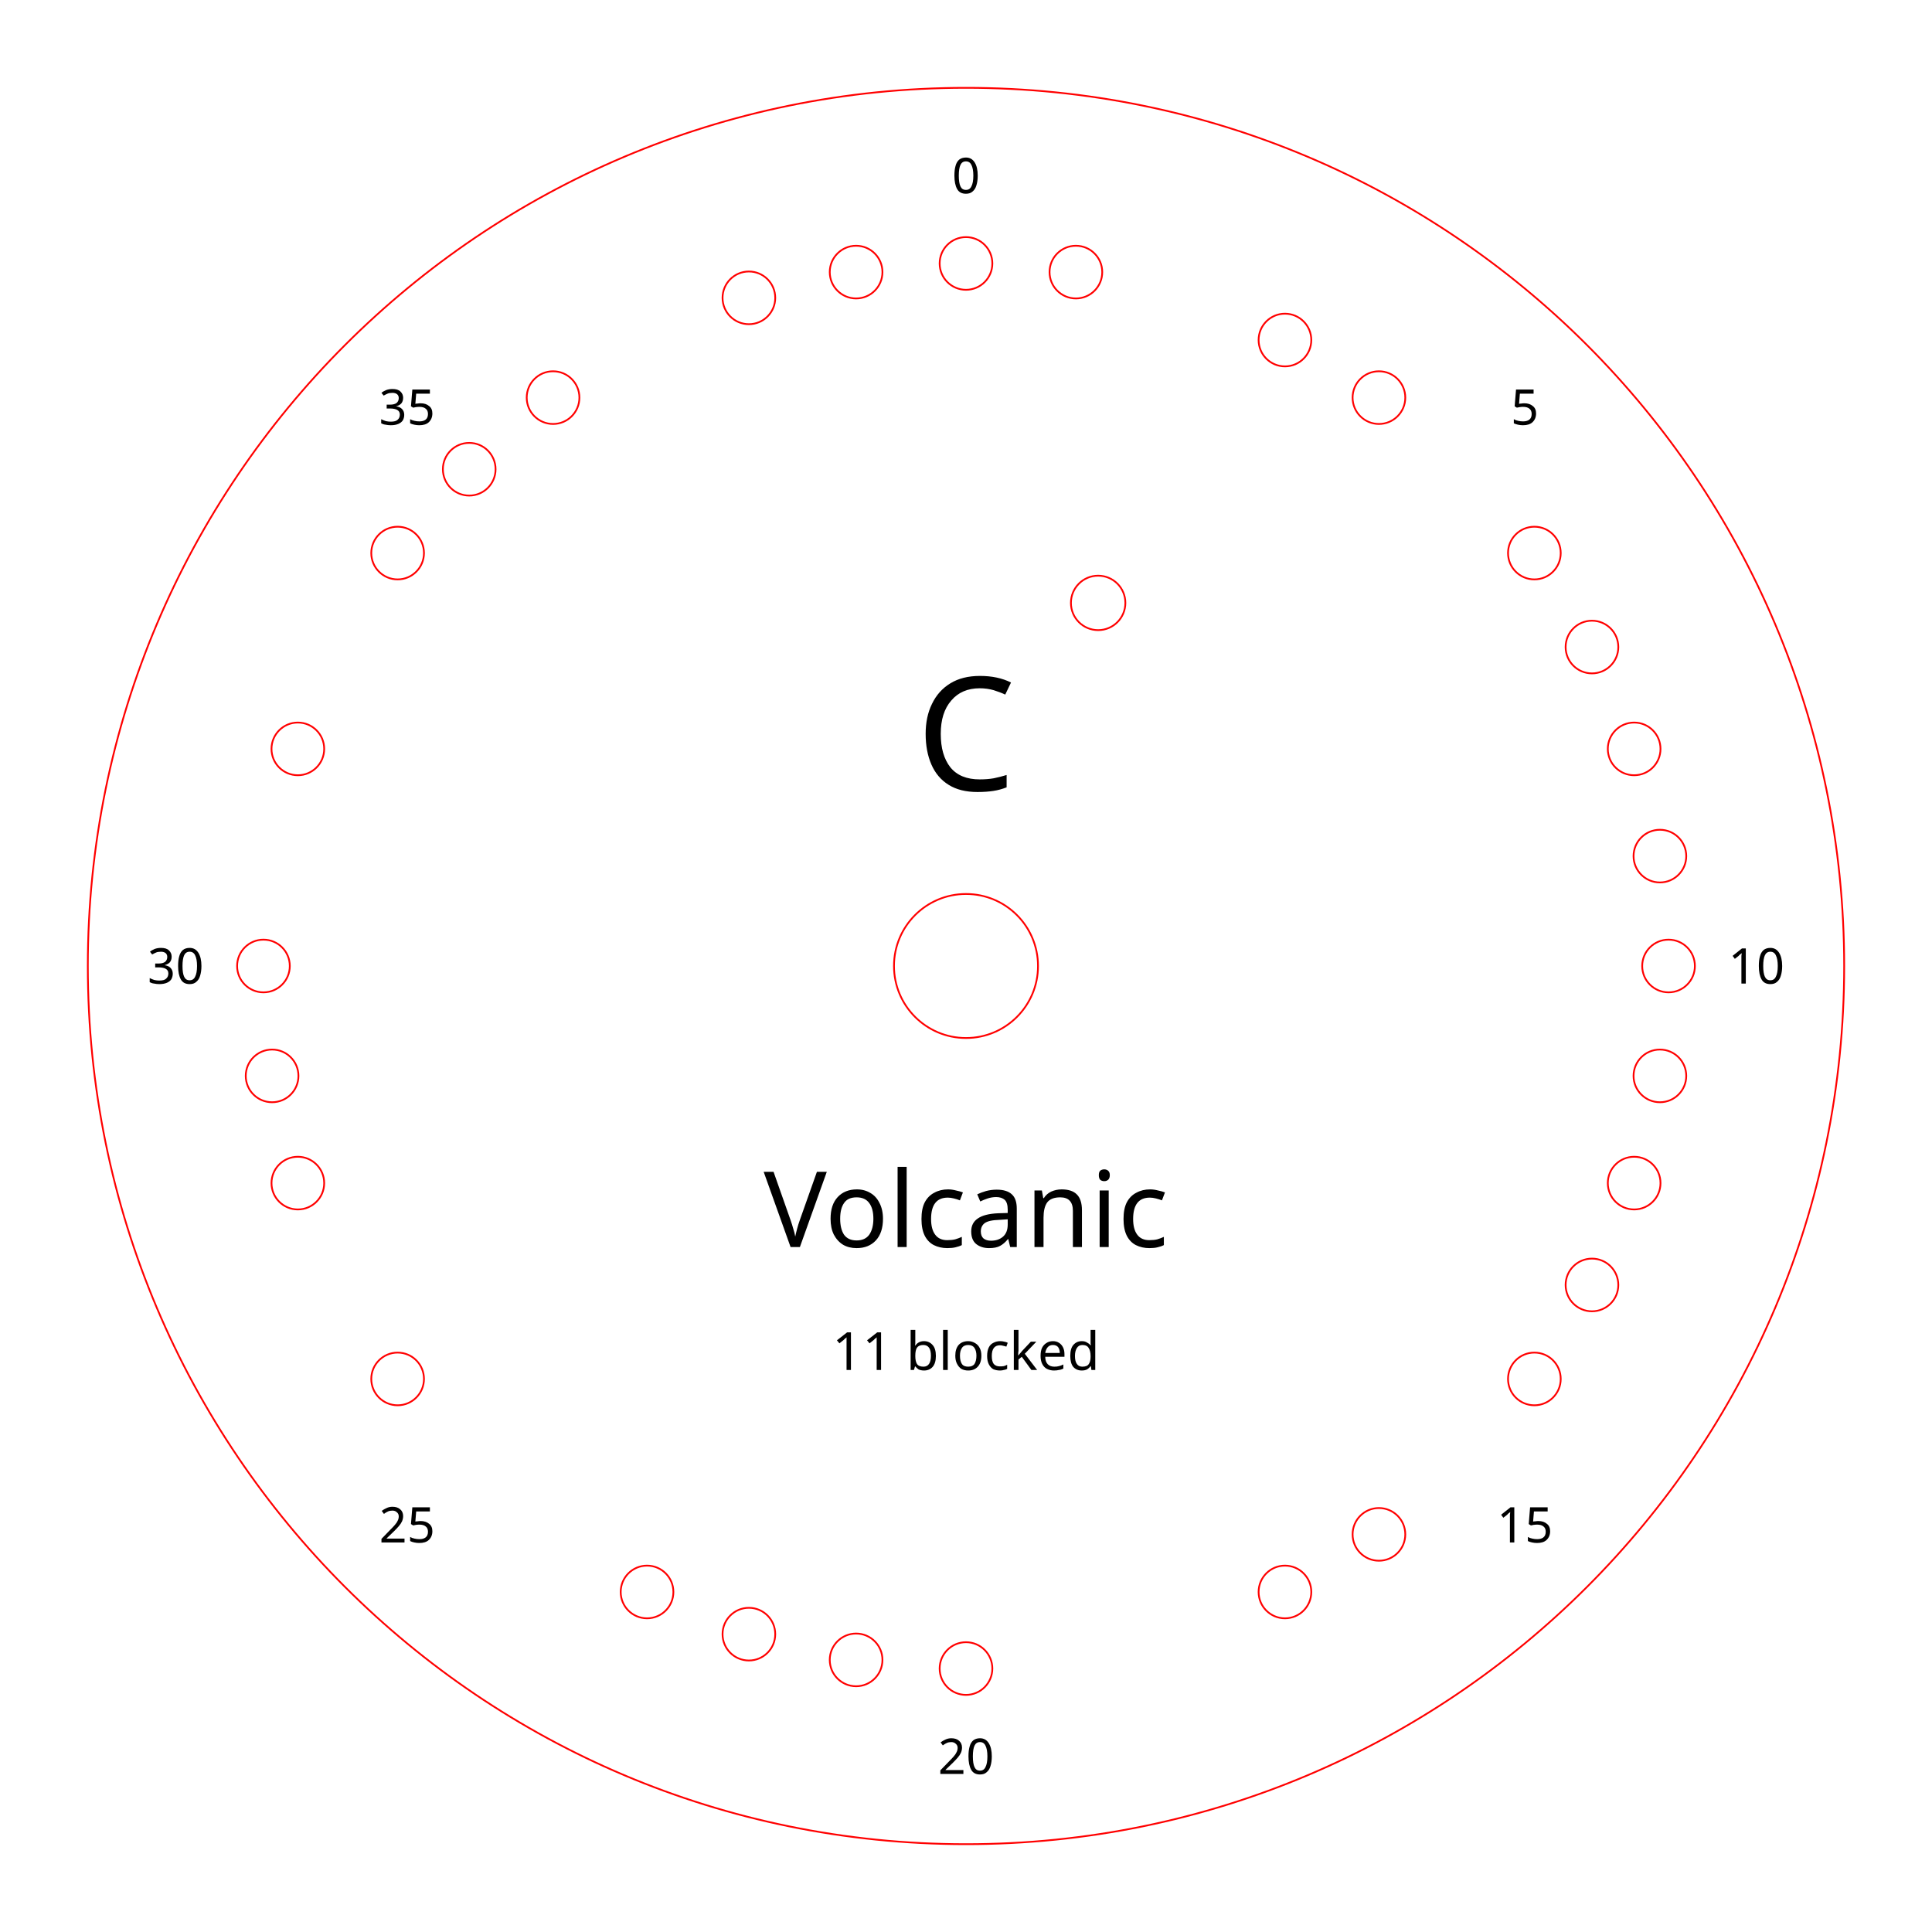
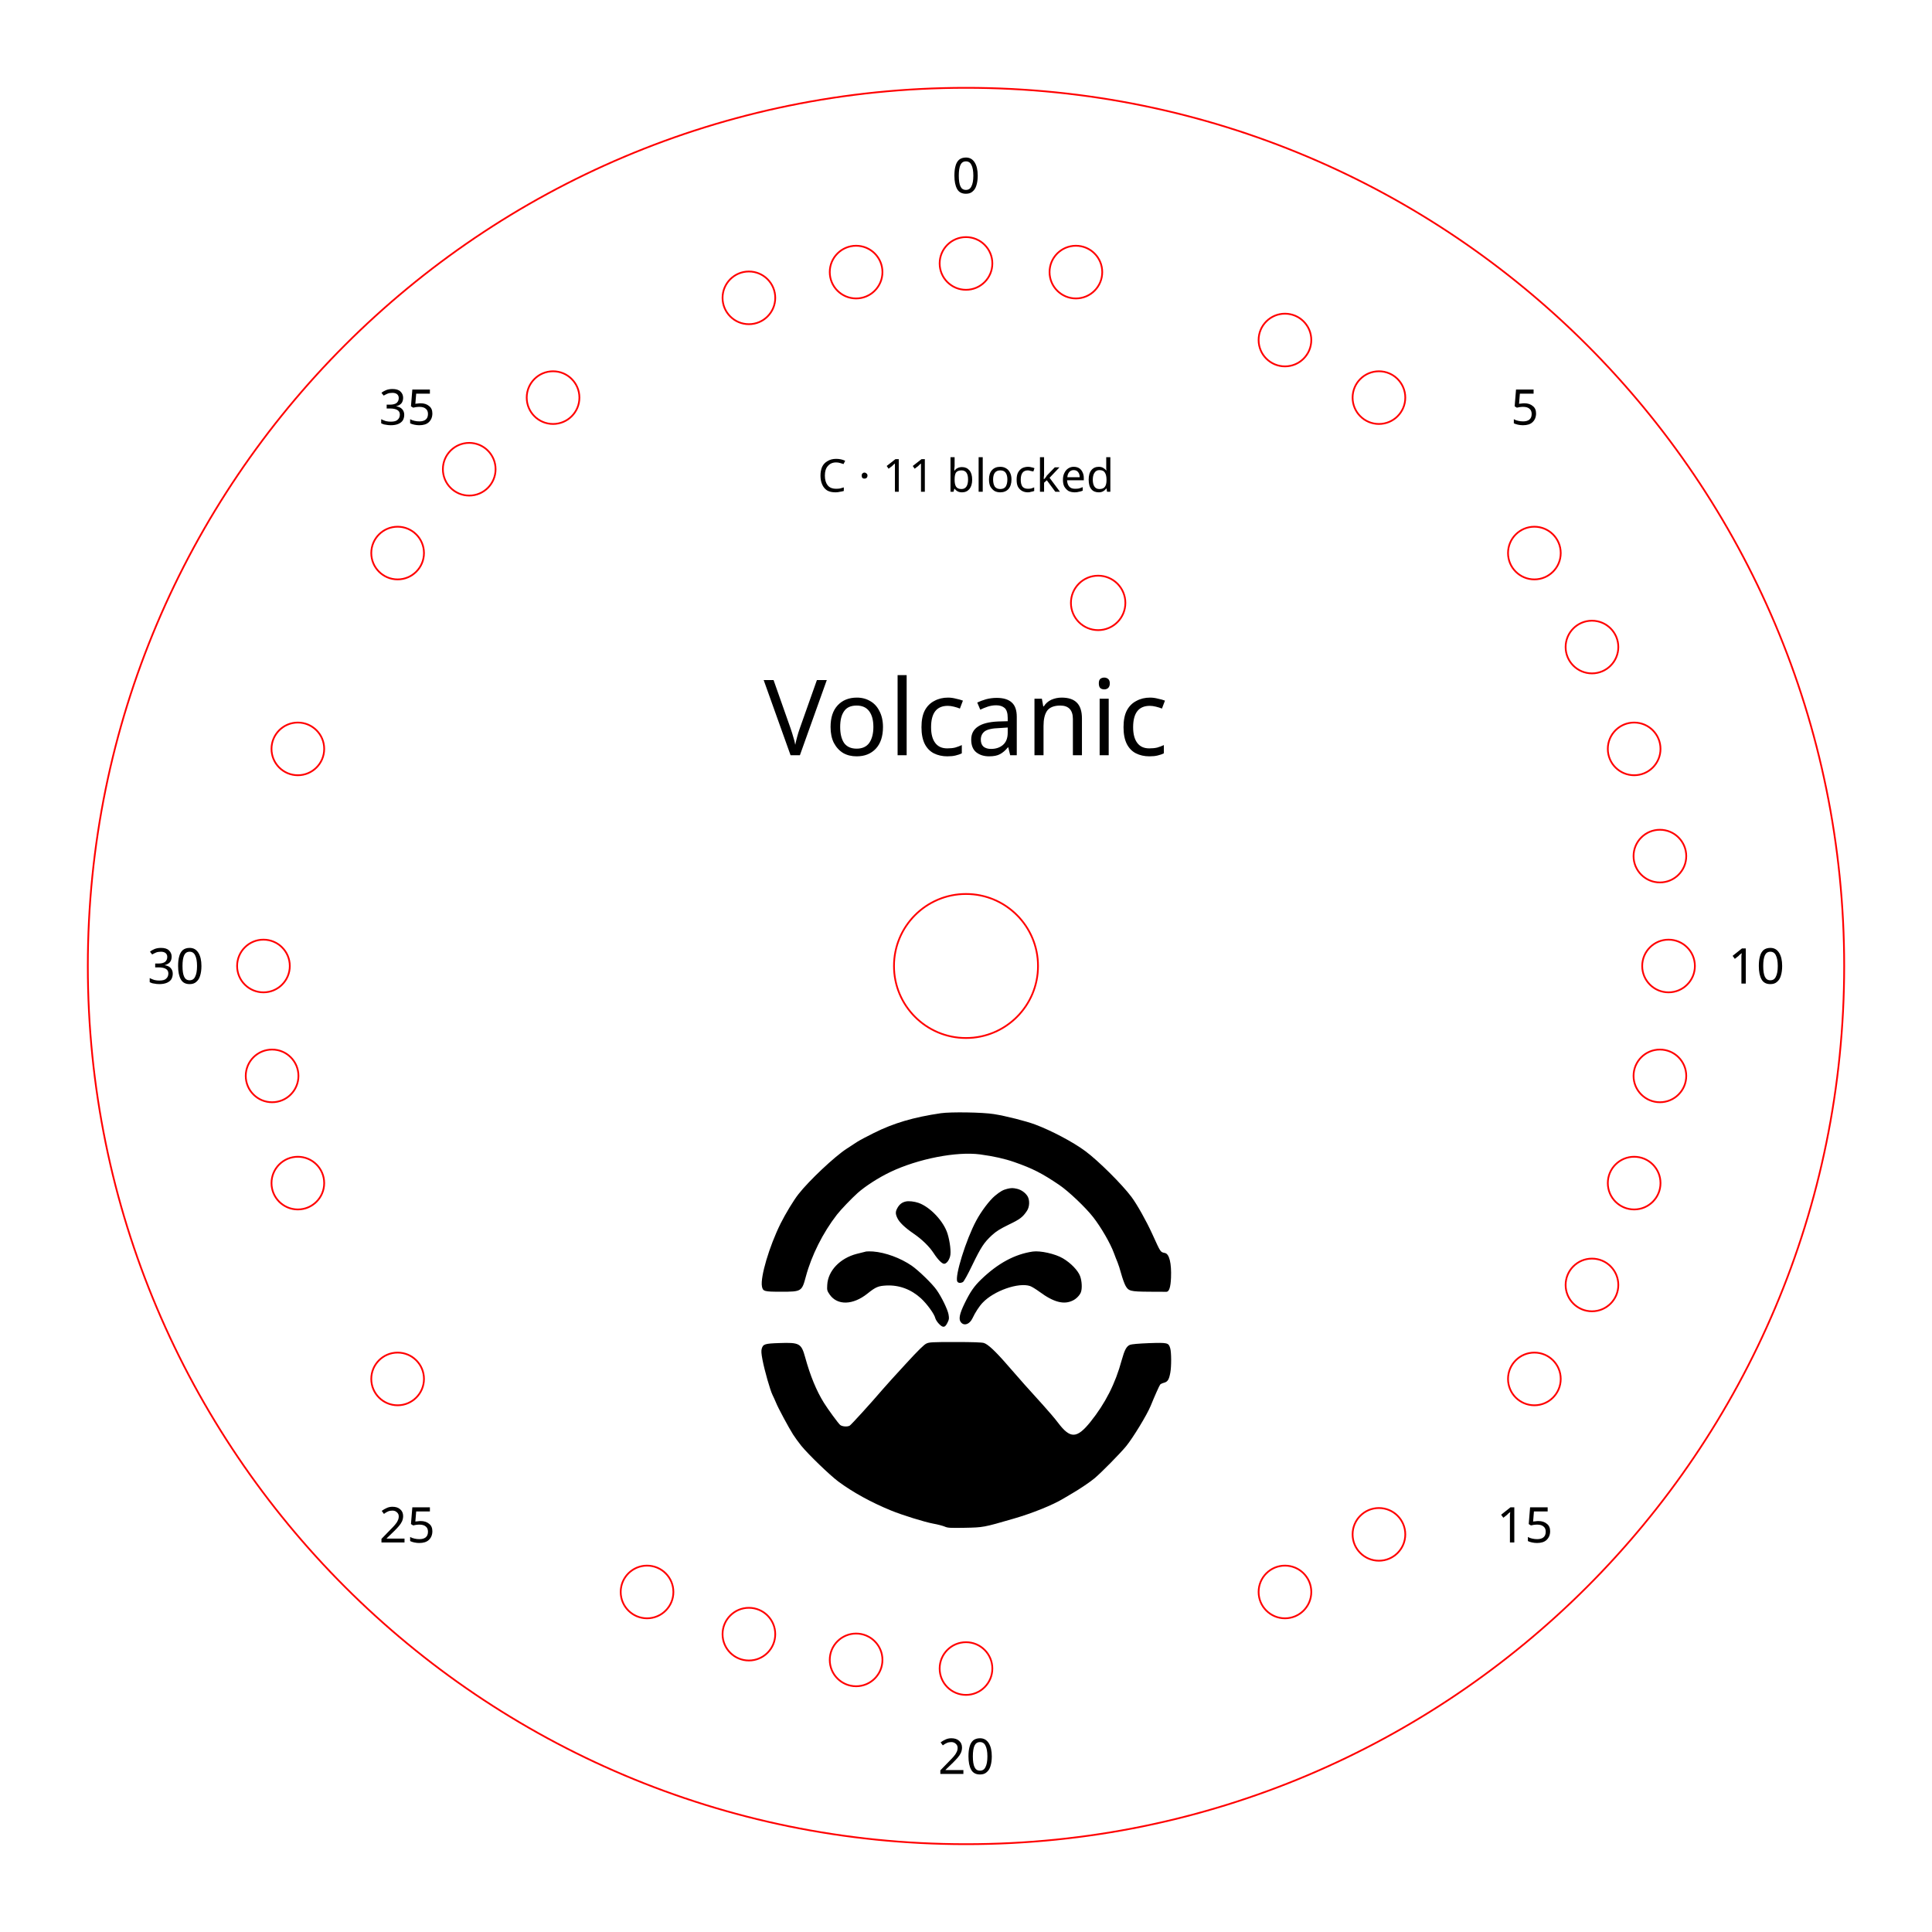
<svg xmlns="http://www.w3.org/2000/svg" width="110.000mm" height="110.000mm" viewBox="0 0 110.000 110.000">
  <style>
  .cut { fill: none; stroke: #ff0000; stroke-width: 0.1; }
  .engrave { fill: #000; font-family: sans-serif; text-anchor: middle; }
</style>
  <circle cx="55.000" cy="55.000" r="50.000" class="cut" />
  <circle cx="55.000" cy="55.000" r="4.100" class="cut" />
  <circle cx="62.524" cy="34.327" r="1.550" class="cut" />
  <circle cx="55.000" cy="15.000" r="1.500" class="cut" />
  <text x="55.000" y="11.000" font-size="2.800" class="engrave">0</text>
  <circle cx="61.257" cy="15.492" r="1.500" class="cut" />
  <circle cx="73.160" cy="19.360" r="1.500" class="cut" />
  <circle cx="78.511" cy="22.639" r="1.500" class="cut" />
  <text x="86.820" y="24.180" font-size="2.800" class="engrave">5</text>
  <circle cx="87.361" cy="31.489" r="1.500" class="cut" />
  <circle cx="90.640" cy="36.840" r="1.500" class="cut" />
  <circle cx="93.042" cy="42.639" r="1.500" class="cut" />
  <circle cx="94.508" cy="48.743" r="1.500" class="cut" />
  <circle cx="95.000" cy="55.000" r="1.500" class="cut" />
  <text x="100.000" y="56.000" font-size="2.800" class="engrave">10</text>
  <circle cx="94.508" cy="61.257" r="1.500" class="cut" />
  <circle cx="93.042" cy="67.361" r="1.500" class="cut" />
  <circle cx="90.640" cy="73.160" r="1.500" class="cut" />
  <circle cx="87.361" cy="78.511" r="1.500" class="cut" />
  <text x="86.820" y="87.820" font-size="2.800" class="engrave">15</text>
  <circle cx="78.511" cy="87.361" r="1.500" class="cut" />
  <circle cx="73.160" cy="90.640" r="1.500" class="cut" />
  <circle cx="55.000" cy="95.000" r="1.500" class="cut" />
  <text x="55.000" y="101.000" font-size="2.800" class="engrave">20</text>
  <circle cx="48.743" cy="94.508" r="1.500" class="cut" />
  <circle cx="42.639" cy="93.042" r="1.500" class="cut" />
  <circle cx="36.840" cy="90.640" r="1.500" class="cut" />
  <text x="23.180" y="87.820" font-size="2.800" class="engrave">25</text>
  <circle cx="22.639" cy="78.511" r="1.500" class="cut" />
  <circle cx="16.958" cy="67.361" r="1.500" class="cut" />
  <circle cx="15.492" cy="61.257" r="1.500" class="cut" />
  <circle cx="15.000" cy="55.000" r="1.500" class="cut" />
  <text x="10.000" y="56.000" font-size="2.800" class="engrave">30</text>
  <circle cx="16.958" cy="42.639" r="1.500" class="cut" />
  <circle cx="22.639" cy="31.489" r="1.500" class="cut" />
  <circle cx="26.716" cy="26.716" r="1.500" class="cut" />
  <text x="23.180" y="24.180" font-size="2.800" class="engrave">35</text>
  <circle cx="31.489" cy="22.639" r="1.500" class="cut" />
  <circle cx="42.639" cy="16.958" r="1.500" class="cut" />
  <circle cx="48.743" cy="15.492" r="1.500" class="cut" />
-   <text x="55.000" y="45.000" font-size="9.000" class="engrave">C</text>
-   <text x="55.000" y="71.000" font-size="6.000" class="engrave">Volcanic</text>
-   <text x="55.000" y="78.000" font-size="3.000" class="engrave">11 blocked</text>
+   <text x="55.000" y="28.000" font-size="2.600" class="engrave">C · 11 blocked</text>
+   <text x="55.000" y="43.000" font-size="6.000" class="engrave">Volcanic</text>
+   <svg x="43.000" y="63.000" width="24.000" height="24.000" viewBox="0 0 528 528">
+     <g transform="translate(0,528) scale(0.1,-0.1)" fill="#000000" stroke="none">
+       <path d="M2325 5196 c-341 -50 -592 -124 -840 -248 -88 -43 -182 -94 -210 -112 -27 -18 -86 -56 -130 -85 -150 -97 -471 -399 -603 -568 -60 -75 -164 -248 -224 -368 -142 -286 -256 -671 -234 -788 12 -63 27 -67 241 -67 255 0 259 3 309 190 71 264 214 550 389 775 48 62 182 202 260 272 97 86 261 192 412 264 345 164 826 258 1122 219 173 -24 304 -53 428 -96 227 -79 349 -141 565 -288 115 -78 327 -279 423 -402 99 -127 216 -329 260 -450 14 -38 34 -90 45 -115 11 -26 32 -91 46 -144 15 -54 38 -119 52 -146 39 -72 61 -77 300 -79 109 -1 207 -1 216 -1 33 2 51 59 56 177 7 181 -21 298 -76 309 -59 13 -51 2 -160 241 -74 162 -189 367 -259 461 -117 157 -417 455 -578 574 -152 113 -424 257 -630 334 -116 43 -364 106 -515 130 -141 23 -540 29 -665 11z M3157 4249 c-53 -13 -87 -32 -155 -88 -69 -58 -171 -193 -234 -311 -128 -238 -271 -698 -237 -762 11 -20 40 -23 70 -7 12 6 60 92 118 213 109 225 147 283 247 375 54 49 99 77 209 131 142 68 176 94 229 174 33 49 36 134 7 182 -27 44 -79 81 -131 93 -52 12 -71 12 -123 0z M1885 4090 c-46 -10 -79 -36 -103 -79 -27 -47 -27 -74 -3 -126 25 -55 94 -121 203 -196 107 -73 198 -162 253 -246 52 -80 104 -133 131 -133 28 0 61 40 75 94 14 50 -1 181 -32 282 -48 156 -218 336 -364 387 -53 18 -123 26 -160 17z M1390 3464 c-14 -3 -68 -16 -120 -30 -210 -55 -359 -213 -368 -388 -4 -67 -2 -74 30 -121 96 -139 292 -134 474 12 104 83 135 96 239 101 159 7 307 -48 431 -161 76 -70 168 -197 179 -247 4 -17 24 -49 45 -71 51 -54 77 -51 108 13 21 42 22 52 13 105 -12 63 -87 218 -149 305 -54 78 -227 245 -312 304 -140 96 -329 166 -485 178 -33 2 -71 2 -85 0z M3475 3463 c-225 -33 -435 -147 -643 -347 -91 -88 -137 -154 -209 -301 -67 -137 -79 -205 -43 -242 41 -44 106 -19 141 54 34 73 87 154 128 196 141 149 450 257 594 208 21 -7 74 -40 118 -72 177 -131 307 -165 419 -108 43 21 85 65 99 102 18 47 13 141 -10 203 -27 71 -116 164 -215 222 -95 57 -285 99 -379 85z M2144 2311 c-29 -13 -101 -83 -256 -252 -119 -129 -249 -272 -289 -319 -154 -180 -392 -441 -415 -457 -27 -17 -94 -13 -120 8 -24 20 -153 196 -204 278 -95 153 -171 339 -235 571 -48 173 -71 186 -323 177 -184 -6 -204 -13 -221 -72 -7 -27 -5 -61 10 -138 26 -136 96 -380 125 -439 13 -26 33 -70 44 -97 24 -62 159 -313 215 -401 23 -36 69 -99 102 -140 90 -110 354 -365 463 -447 182 -135 411 -261 660 -363 141 -58 422 -145 530 -165 52 -9 116 -26 141 -36 41 -18 64 -19 255 -16 231 5 231 4 609 114 236 68 491 171 625 252 25 15 79 47 120 71 86 50 219 140 270 183 88 74 320 310 396 402 87 107 260 391 307 505 49 121 109 255 119 267 6 7 28 18 49 23 46 13 62 39 78 125 15 78 14 258 -1 307 -21 69 -30 72 -266 64 -131 -5 -218 -13 -238 -21 -44 -18 -68 -64 -104 -193 -79 -293 -205 -540 -391 -772 -171 -212 -253 -214 -407 -10 -35 47 -119 145 -185 218 -159 174 -312 346 -451 507 -150 173 -241 257 -292 273 -29 8 -137 12 -360 12 -289 0 -323 -2 -360 -19z" />
+     </g>
+   </svg>
</svg>
